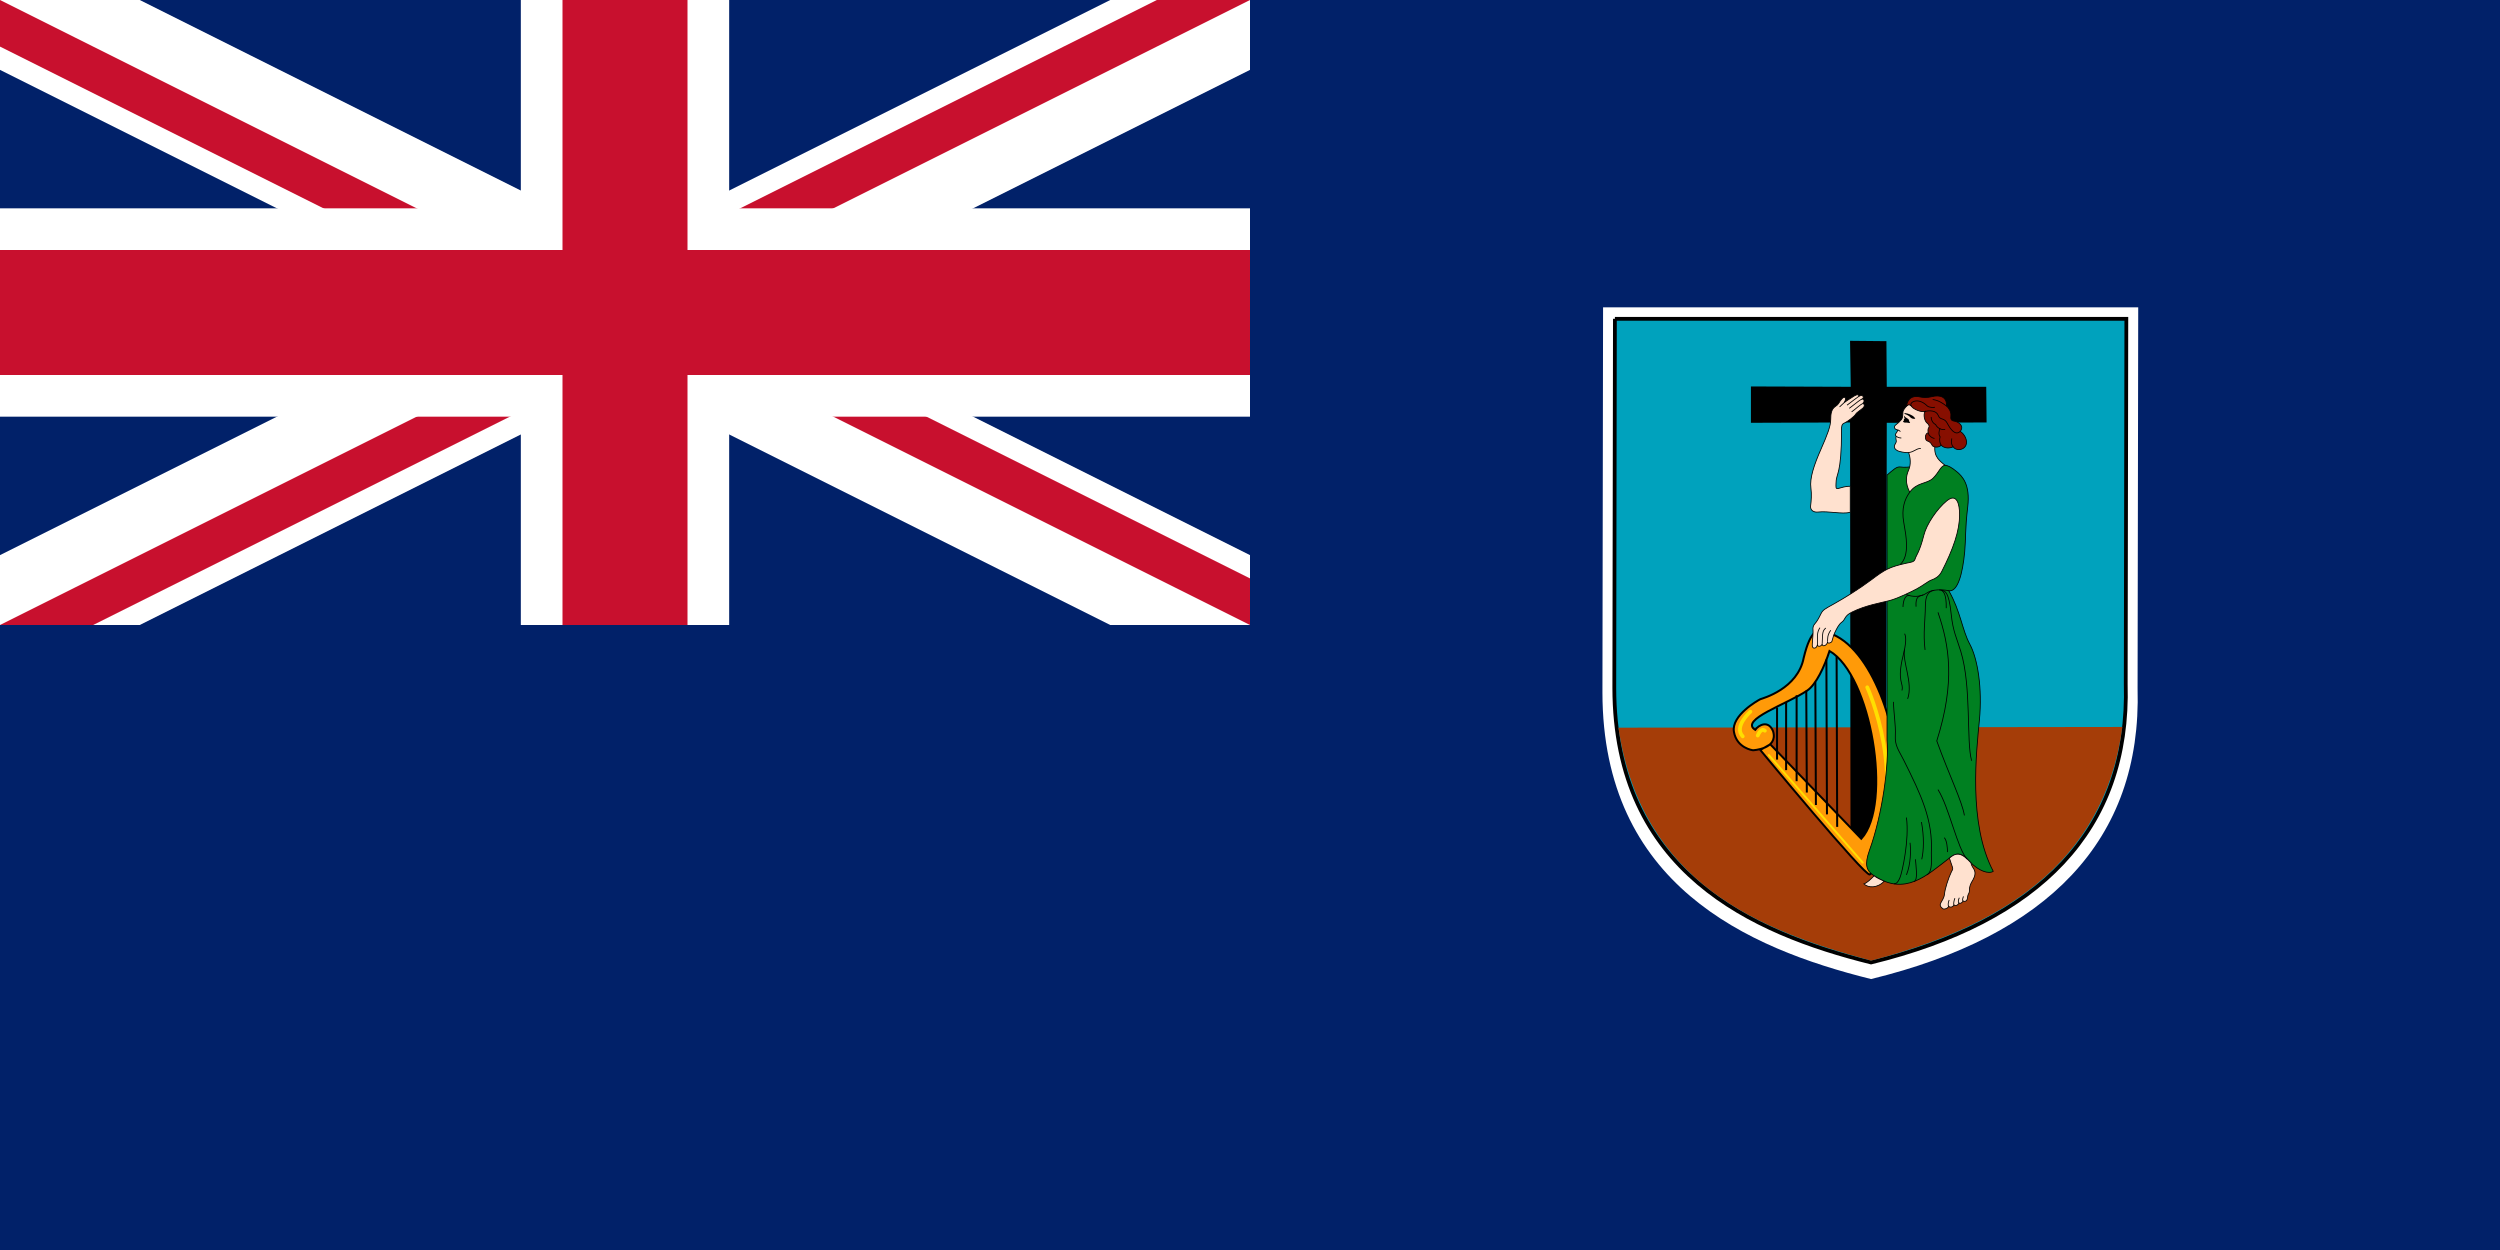
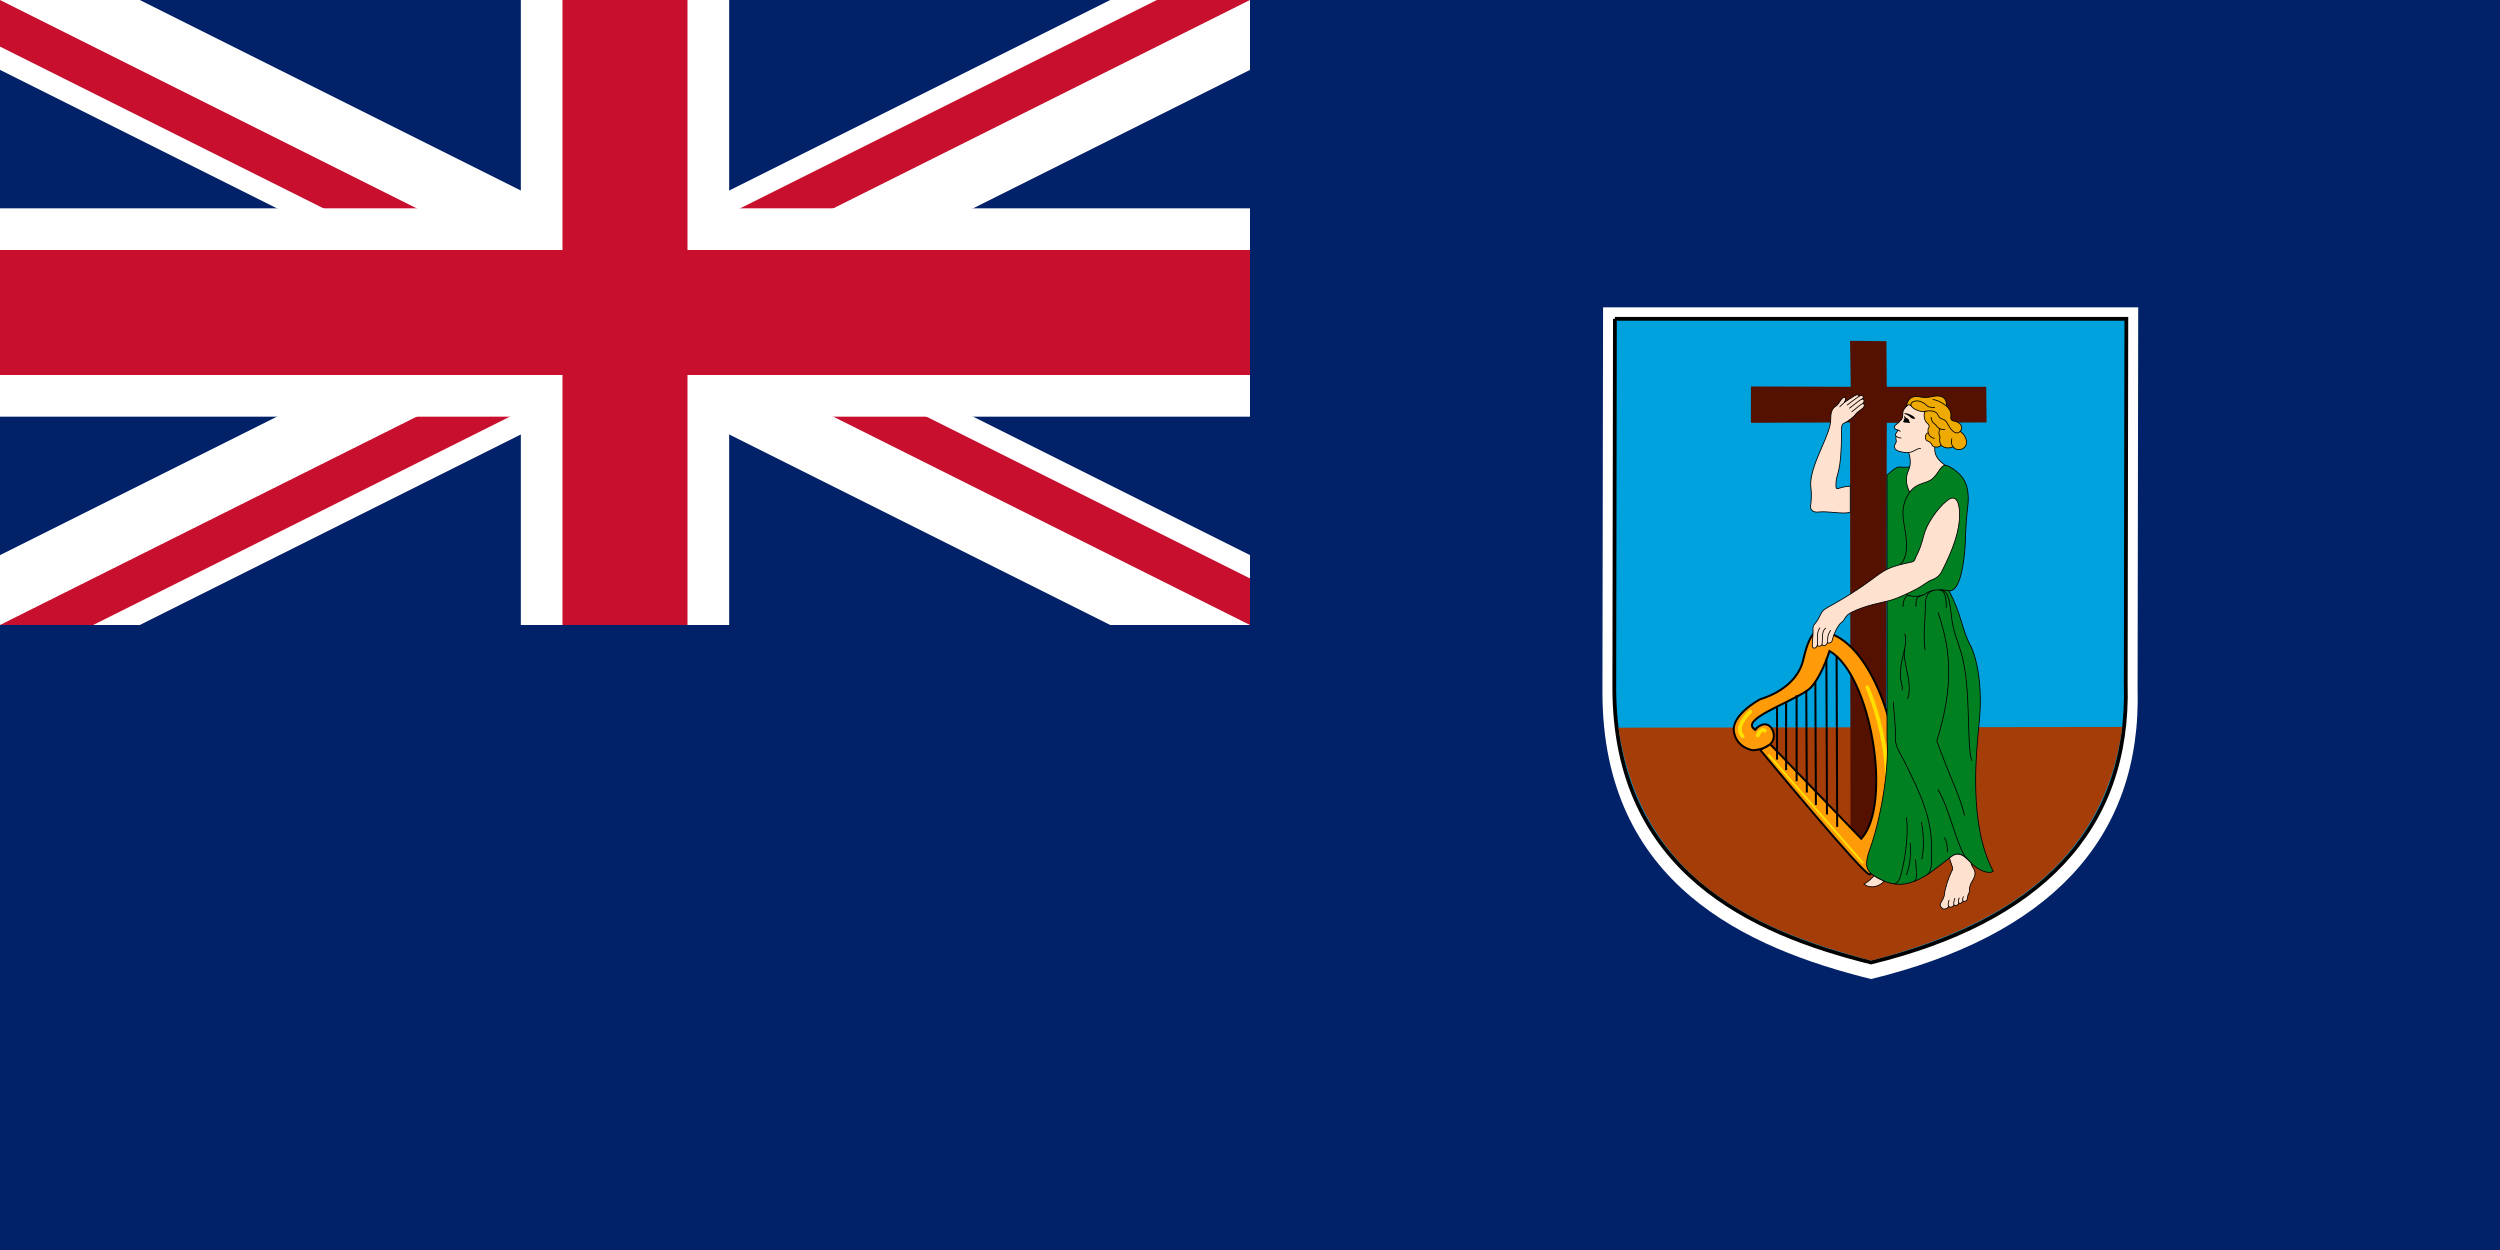
<svg xmlns="http://www.w3.org/2000/svg" width="1200" height="600">
  <clipPath id="a">
    <path d="M0 0v150h700v150H600zm600 0H300v350H0v-50z" />
  </clipPath>
  <path fill="#012169" d="M0 0h1200v600H0z" />
-   <path d="m0 0 600 300m0-300L0 300" stroke="#fff" stroke-width="60" />
-   <path d="m0 0 600 300m0-300L0 300" stroke="#c8102e" stroke-width="40" clip-path="url(#a)" />
-   <path d="M300 0v350M0 150h700" stroke="#fff" stroke-width="100" />
-   <path d="M300 0v350M0 150h700" stroke="#c8102e" stroke-width="60" />
-   <path d="M0 300h600V0h600v600H0z" fill="#012169" />
+   <path stroke="#fff" stroke-width="60" d="m0 0 600 300m0-300L0 300" />
+   <path stroke="#c8102e" stroke-width="40" d="m0 0 600 300m0-300L0 300" clip-path="url(#a)" />
+   <path stroke="#fff" stroke-width="100" d="M300 0v350M0 150h700" />
+   <path stroke="#c8102e" stroke-width="60" d="M300 0v350M0 150h700" />
+   <path fill="#012169" d="M0 300h600V0h600v600H0z" />
  <path fill="#fff" d="M769.466 147.526h256.879l-.306 182.787c2.137 73.48-43.662 119.076-127.931 139.634-59.834-14.86-128.837-45.596-128.939-137.549l.305-184.872z" />
-   <path fill="#00a2bd" stroke="#000" stroke-width="1.813" d="M775.152 153.036h245.493l-.291 175.155c2.041 70.41-41.728 114.102-122.261 133.802-57.188-14.237-123.132-43.692-123.23-131.805l.292-177.152z" />
+   <path fill="#00a2dd" stroke="#000" stroke-width="1.813" d="M775.152 153.036h245.493l-.291 175.155c2.041 70.41-41.728 114.102-122.261 133.802-57.188-14.237-123.132-43.692-123.23-131.805l.292-177.152z" />
  <path fill="#a53d08" d="M1018.74 348.938c-8.93 67.21-60.692 96.576-120.655 112.162-53.073-14.238-110.174-36.968-121.243-111.824l241.901-.338z" />
-   <path d="m888.365 185.664-.342-22.075 17.455.17.171 21.905h47.744l.17 17.113-47.914.17-.383 201.816-17.026.107-.217-202.093-47.583.171.01-17.455z" />
+   <path fill="#510" d="m888.365 185.664-.342-22.075 17.455.17.171 21.905h47.744l.17 17.113-47.914.17-.383 201.816-17.026.107-.217-202.093-47.583.171.01-17.455z" />
  <g fill="#ff9a08" stroke="#000" stroke-width=".968">
-     <path d="m849.714 357.267 43.703 45.338c15.112-16.61 4.63-78.696-15.247-90.13-2.382 7.351-6.434 16.166-10.74 19.008-9.475 6.457-32.692 14.006-24.932 18.84 1.77-2.45 6.399-4.765 8.577.681 2.587 8.577-9.666 9.122-9.666 9.122s-7.76-.954-9.122-8.85 11.559-15.105 12.662-15.656c1.089-.41 17.971-4.901 20.83-19.879 3.54-14.704 7.216-12.525 7.897-12.798 22.055 2.178 36.487 41.662 37.305 69.436.816 27.774-11.3 46.154-13.48 47.38-2.177 1.225-52.552-59.769-52.552-59.769l4.765-2.723z" fill-rule="evenodd" />
+     <path fill-rule="evenodd" d="m849.714 357.267 43.703 45.338c15.112-16.61 4.63-78.696-15.247-90.13-2.382 7.351-6.434 16.166-10.74 19.008-9.475 6.457-32.692 14.006-24.932 18.84 1.77-2.45 6.399-4.765 8.577.681 2.587 8.577-9.666 9.122-9.666 9.122s-7.76-.954-9.122-8.85 11.559-15.105 12.662-15.656c1.089-.41 17.971-4.901 20.83-19.879 3.54-14.704 7.216-12.525 7.897-12.798 22.055 2.178 36.487 41.662 37.305 69.436.816 27.774-11.3 46.154-13.48 47.38-2.177 1.225-52.552-59.769-52.552-59.769z" />
    <path d="m881.573 315.061.271 81.825M876.672 316.558l.271 74.338M871.362 327.314l.271 59.088M867.005 331.534l.273 48.879M862.376 333.713v41.253M857.338 336.981v32.675M852.982 339.568v25.05" />
-     <g fill="none" stroke="#ffdf00" stroke-width="1.813" stroke-linecap="round">
+     <g fill="none" stroke="#ffdf00" stroke-linecap="round" stroke-width="1.813">
      <path stroke-width=".968" d="m849.033 362.441 45.065 51.6" />
      <path d="M896.276 329.901s20.424 44.658 1.498 81.417M843.723 353.046s1.498-3.948 3.404-2.314M840.184 341.61s-8.169 7.215-3.676 11.845" />
    </g>
  </g>
  <g stroke="#000" stroke-width=".399">
-     <path fill="#008021" d="M905.779 228.044c3.025-2.595 4.595-4.181 6.468-3.892 1.874.288 4.425.143 6.298-.433 1.88-.578 11.177-1.73 15-.433 1.298.144 3.026.866 5.69 3.1 2.671 2.235 6.564 6.128 5.266 16.942-1.297 10.813-.873 15.439-1.443 21.483-1.006 10.67-3.373 19.456-7.64 18.744 5.767 10.093 6.343 18.744 10.09 25.665 3.753 6.921 6.057 21.051 4.614 36.335-1.437 15.284-5.475 49.6 6.633 72.67-2.02 1.441-6.918 0-11.247-4.615-4.323-4.614-6.222-4.462-9.804-1.73-10.956 8.363-21.216 18.442-36.33 8.363-3.462-2.307-4.557-5.074-2.02-12.112 6.343-17.59 9.425-41.725 8.425-53.06V228.044z" />
+     <path fill="#008021" d="M905.779 228.044c3.025-2.595 4.595-4.181 6.468-3.892 1.874.288 4.425.143 6.298-.433 1.88-.578 11.177-1.73 15-.433 1.298.144 3.026.866 5.69 3.1 2.671 2.235 6.564 6.128 5.266 16.942-1.297 10.813-.873 15.439-1.443 21.483-1.006 10.67-3.373 19.456-7.64 18.744 5.767 10.093 6.343 18.744 10.09 25.665 3.753 6.921 6.057 21.051 4.614 36.335-1.437 15.284-5.475 49.6 6.633 72.67-2.02 1.441-6.918 0-11.247-4.615-4.323-4.614-6.222-4.462-9.804-1.73-10.956 8.363-21.216 18.442-36.33 8.363-3.462-2.307-4.557-5.074-2.02-12.112 6.343-17.59 9.425-41.725 8.425-53.06z" />
    <g fill="#ffe1cf">
-       <path d="M916.171 217.23c.791 2.451 1.222 5.623-.076 8.506-1.297 2.884-1.582 6.345.576 10.526 3.462-4.902 8.367-3.893 11.247-6.776 2.886-2.884 3.462-5.624 5.627-6.2-2.165-1.875-5.481-3.893-4.76-9.373.722-5.479 8.361-9.948 1.443-18.311-4.468-5.399-10.962-3.893-13.772-1.802-1.323.982-2.45 2.378-2.88 3.316-.437.937.108 3.07-.943 4.326a14.172 14.172 0 0 1-2.595 2.45c-.646.47-1.05 1.152-.36 1.947.278.318.784.386 1.341.579-.323.648-.69 1.295-1.05 1.764-.342.44-.197.86.215 1.218-.545 1.73.506 1.918-.216 3.216-.626 1.122-1.474 2.45.867 3.749.646.36 3.716 1.072 5.336.865zM888.126 245.923c-4.038 1.01-10.525-.72-15.43-.144-2.165.255-3.893-.865-3.602-3.028.285-2.163.576-5.479.14-8.507-.672-4.718 1.588-11.246 4.759-18.456 3.17-7.209 4.76-11.246 4.76-14.634 0-2.235.215-4.759 2.234-6.056 1.493-.959 1.778-1.89 2.31-2.667 1.221-1.803 2.373-2.235 2.519-1.153.088.643-.146 1.225-.722 2.09 1.298-1.082 3.5-2.344 4-2.704.507-.36 3.07-2.162 3.21-.468 1.012-.505 1.696-.47 1.949.071.272.585.107.83-.4 1.262.722-.144 1.552 1.118.109 2.235.76-.252 1.512 1.01.183 2.163-1.38 1.19-2.956 2.019-3.462 2.956-.506.937-3.93 3.569-5.298 4.145-1.373.577-1.443 1.368-1.443 3.388 0 22.205-2.664 20.4-2.664 25.738 0 1.441-.291 2.739 1.152 2.306 1.443-.432 3.531-1.081 5.696-1.081v12.544zM888.987 293.792c6.52-3.258 13.988-4.47 17.88-5.479 3.893-1.01 10.095-4.036 13.12-5.622 3.032-1.587 5.482-3.75 7.21-4.327 1.734-.576 3.67-1.77 4.76-3.892 5.62-10.958 8.651-19.752 8.651-27.395 0-5.047-1.297-10.67-6.202-6.633-4.608 3.795-9.627 11.11-10.956 16.437-2.02 8.074-3.747 9.805-4.184 11.39-.43 1.587-2.063 1.585-4.038 2.02-8.506 1.874-10.525 3.17-16.867 7.93-6.342 4.757-13.266 8.94-17.88 11.534-4.614 2.596-5.475 2.884-6.488 4.974-1.006 2.09-1.943 3.677-2.81 4.615-.867.937-1.114 2.032-.937 3.172.146.937-.291 5.262-.36 6.704-.077 1.442.284 1.803.866 1.874.576.073 1.368-.216 1.659-1.946-.291 1.73 2.088 1.153 2.234-.144-.076 1.874 2.45.793 2.595-.937 0 1.225 1.911.378 2.089-.217.43-1.441.79-3.027 1.367-4.18.842-1.675 1.74-3.843 3.392-5.048 1.874-1.37 1.007-2.883 4.899-4.83zM935.703 411.88c.437 1.586 1.228 3.389 1.513 4.47.29 1.081-.216 1.419-.5 2.019-1.513 3.172-3.14 8.228-3.393 10.958-.139 1.586-1.221 3.1-1.728 4.037-.557 1.034-.341 1.831.937 2.811.614.469 2.595-.144 2.81-1.153.722.72 2.02.433 2.595-.65.652.65 1.734.217 2.456-.864.646.433 1.582-.433 1.943-1.01 1.013.505 2.095-.107 2.127-2.09.006-.398.253-1.081.544-1.55.285-.469.392-1.37.36-2.163-.037-.793.47-2.379 1.153-3.496.683-1.118 1.873-3.1 1.367-4.975-.469-1.746-1.222-1.586-1.874-4.109-1.582-1.658-3.747-3.965-5.98-4.11-2.235-.143-3.533 1.37-4.33 1.875zM894.683 424.28c2.019 2.018 6.563 2.09 9.734-1.298-1.152-.505-3.677-1.658-4.829-2.595-1.588 1.586-3.392 3.388-4.905 3.893z" />
+       <path d="M916.171 217.23c.791 2.451 1.222 5.623-.076 8.506-1.297 2.884-1.582 6.345.576 10.526 3.462-4.902 8.367-3.893 11.247-6.776 2.886-2.884 3.462-5.624 5.627-6.2-2.165-1.875-5.481-3.893-4.76-9.373s8.361-9.948 1.443-18.311c-4.468-5.399-10.962-3.893-13.772-1.802-1.323.982-2.45 2.378-2.88 3.316-.437.937.108 3.07-.943 4.326a14.2 14.2 0 0 1-2.595 2.45c-.646.47-1.05 1.152-.36 1.947.278.318.784.386 1.341.579-.323.648-.69 1.295-1.05 1.764-.342.44-.197.86.215 1.218-.545 1.73.506 1.918-.216 3.216-.626 1.122-1.474 2.45.867 3.749.646.36 3.716 1.072 5.336.865zM888.126 245.923c-4.038 1.01-10.525-.72-15.43-.144-2.165.255-3.893-.865-3.602-3.028.285-2.163.576-5.479.14-8.507-.672-4.718 1.588-11.246 4.759-18.456 3.17-7.209 4.76-11.246 4.76-14.634 0-2.235.215-4.759 2.234-6.056 1.493-.959 1.778-1.89 2.31-2.667 1.221-1.803 2.373-2.235 2.519-1.153.088.643-.146 1.225-.722 2.09 1.298-1.082 3.5-2.344 4-2.704.507-.36 3.07-2.162 3.21-.468 1.012-.505 1.696-.47 1.949.071.272.585.107.83-.4 1.262.722-.144 1.552 1.118.109 2.235.76-.252 1.512 1.01.183 2.163-1.38 1.19-2.956 2.019-3.462 2.956s-3.93 3.569-5.298 4.145c-1.373.577-1.443 1.368-1.443 3.388 0 22.205-2.664 20.4-2.664 25.738 0 1.441-.291 2.739 1.152 2.306s3.531-1.081 5.696-1.081zM888.987 293.792c6.52-3.258 13.988-4.47 17.88-5.479 3.893-1.01 10.095-4.036 13.12-5.622 3.032-1.587 5.482-3.75 7.21-4.327 1.734-.576 3.67-1.77 4.76-3.892 5.62-10.958 8.651-19.752 8.651-27.395 0-5.047-1.297-10.67-6.202-6.633-4.608 3.795-9.627 11.11-10.956 16.437-2.02 8.074-3.747 9.805-4.184 11.39-.43 1.587-2.063 1.585-4.038 2.02-8.506 1.874-10.525 3.17-16.867 7.93-6.342 4.757-13.266 8.94-17.88 11.534-4.614 2.596-5.475 2.884-6.488 4.974-1.006 2.09-1.943 3.677-2.81 4.615-.867.937-1.114 2.032-.937 3.172.146.937-.291 5.262-.36 6.704-.077 1.442.284 1.803.866 1.874.576.073 1.368-.216 1.659-1.946-.291 1.73 2.088 1.153 2.234-.144-.076 1.874 2.45.793 2.595-.937 0 1.225 1.911.378 2.089-.217.43-1.441.79-3.027 1.367-4.18.842-1.675 1.74-3.843 3.392-5.048 1.874-1.37 1.007-2.883 4.899-4.83zM935.703 411.88c.437 1.586 1.228 3.389 1.513 4.47.29 1.081-.216 1.419-.5 2.019-1.513 3.172-3.14 8.228-3.393 10.958-.139 1.586-1.221 3.1-1.728 4.037-.557 1.034-.341 1.831.937 2.811.614.469 2.595-.144 2.81-1.153.722.72 2.02.433 2.595-.65.652.65 1.734.217 2.456-.864.646.433 1.582-.433 1.943-1.01 1.013.505 2.095-.107 2.127-2.09.006-.398.253-1.081.544-1.55.285-.469.392-1.37.36-2.163-.037-.793.47-2.379 1.153-3.496.683-1.118 1.873-3.1 1.367-4.975-.469-1.746-1.222-1.586-1.874-4.109-1.582-1.658-3.747-3.965-5.98-4.11-2.235-.143-3.533 1.37-4.33 1.875zM894.683 424.28c2.019 2.018 6.563 2.09 9.734-1.298-1.152-.505-3.677-1.658-4.829-2.595-1.588 1.586-3.392 3.388-4.905 3.893z" />
    </g>
-     <path fill="#870f00" d="M915.089 195.026c.791-5.118 4.418-4.998 6.703-4.47.936.217 3.247.433 5.405-.144 4.278-1.14 7.5.36 7.07 4.47 1.152.865 2.373 2.883 2.158 4.614-.215 1.73.145 2.451 1.734 2.667 1.582.217 4.975 2.163 2.734 4.902 2.165 1.299 3.823 4.614 2.671 6.85-1.152 2.234-4.614 2.595-6.057.576-1.582.72-4.183.865-5.766-.792-1.082 1.296-3.823 1.153-4.329 0-.5-1.154-1.354-1.771-2.373-2.092-1.159-.36-1.228-3.532.5-3.893-.216-.937-.14-2.018.29-2.523s.07-1.441-.936-2.235c-1.013-.793-1.873-3.821-.867-5.479-1.728.577-5.55-1.081-6.342-2.235-.797-1.153-1.873-1.225-2.595-.216z" />
+     <path fill="#ea0" d="M915.089 195.026c.791-5.118 4.418-4.998 6.703-4.47.936.217 3.247.433 5.405-.144 4.278-1.14 7.5.36 7.07 4.47 1.152.865 2.373 2.883 2.158 4.614s.145 2.451 1.734 2.667c1.582.217 4.975 2.163 2.734 4.902 2.165 1.299 3.823 4.614 2.671 6.85-1.152 2.234-4.614 2.595-6.057.576-1.582.72-4.183.865-5.766-.792-1.082 1.296-3.823 1.153-4.329 0-.5-1.154-1.354-1.771-2.373-2.092-1.159-.36-1.228-3.532.5-3.893-.216-.937-.14-2.018.29-2.523s.07-1.441-.936-2.235c-1.013-.793-1.873-3.821-.867-5.479-1.728.577-5.55-1.081-6.342-2.235-.797-1.153-1.873-1.225-2.595-.216z" />
    <g fill="none">
-       <path d="M916.171 217.23c2.81-.36 3.747-2.09 5.836-1.947M910.184 209.401c.184.162.418.294.684.44.57.308 1.19.344 1.765.415M911.019 206.418c.392.135.81.333 1.184.719M917.538 195.026c-1.658-1.586 2.81-4.83 7.5-.216.874.86 3.095.865 3.747.648M924.026 197.477c2.165-.505 5.405-.505 6.342 1.946.943 2.452 2.816.865 4.33 3.75 1.512 2.883 3.892 6.127 6.195 3.892M931.741 213.698c-.652-.865-.937-2.74-.506-4.038-.867-1.009-.507-3.1 0-4.109M925.539 207.714c.076.865 1.228 2.451 3.032 2.74M937.507 214.491c-1.006-1.298-.867-2.45-.646-4.037" />
-       <path d="M926.982 200.145c-.07 1.297.722 3.028 2.089 3.604.29.72 1.734 2.74 4.614 2.452M934.267 194.882c-1.582-1.228-3.728-2.74-6.563-3.115M916.671 236.262c-2.45 3.317-4.038 7.93-2.88 14.419 1.152 6.488 3.026 16.004-1.734 20.33M935.418 283.555c-3.317-.72-8.076-.72-10.671 1.154s-6.924 2.018-9.804.576" />
-       <path d="M928.425 283.339c-2.886.504-4.253 2.523-4.253 7.858 0 5.335-1.152 13.12-.146 20.762M923.159 285.574c-1.873.504-3.817.576-3.456 5.623M913.431 291.341c.07-3.1 1.152-5.984 3.171-5.48M934.191 291.918c.146-6.849-1.367-8.795-3.386-8.723 2.74.072 4.608.407 5.766 11.607.867 8.362 2.614 11.323 4.614 17.88 5.19 17.013 2.595 43.254 5.19 52.482M930.228 293.936c5.475 15.861 8.36 33.451-.576 61.711 6.05 16.726 12.108 28.837 13.26 35.759M912.924 331.424c1.006-3.604-2.595-4.037.576-16.725 1.373-5.496 1.589-8.795.721-10.526" />
-       <path d="M914.222 311.672c-1.298 5.624 4.184 16.149 1.443 23.79M908.886 336.904c0 4.902 1.152 11.246.867 16.149-.291 4.902 1.709 7.174 4.038 11.823 8.361 16.726 14.051 28.659 13.26 44.41-.14 2.883.867 8.939-2.158 10.668M909.101 424.208c.867.072 1.804-.36 2.886-2.956s4.545-18.167 3.101-28.837M916.817 404.527c.43 3.316.43 10.093-1.728 15.428" />
-       <path d="M922.298 394.578c1.297 7.065 1.152 13.41.146 17.879M919.412 412.456c.146 2.884 1.443 10.093-.722 10.67M930.228 379.006c5.33 8.363 9.513 28.982 13.981 33.306M934.842 408.996c-.146-2.307-.291-5.479-1.589-6.921M877.24 308.067c.07-1.587-.215-3.1 1.513-5.551M874.645 309.004c.215-5.551.14-6.056 1.728-7.57M872.411 309.148c.07-3.965-.437-5.335 1.152-7.858M892.304 190.196c-.614.396-4.215 3.135-5.728 4.29M893.854 191.529c-.684.108-2.665 1.73-6.196 4.47M893.962 193.764c-1.114.504-3.24 2.56-5.19 3.93M885.095 193.368c-.538.396-1.582 1.55-2.089 1.946M935.343 435.022c-.323-.36-.323-1.623.253-3.028M937.937 434.373c-.392-.396 0-2.127.399-3.244M940.393 433.508c-.468-.216-.614-1.226.07-2.596M942.336 432.498c-.323-.108-.468-.649.108-2.234" />
+       <path d="M916.171 217.23c2.81-.36 3.747-2.09 5.836-1.947M910.184 209.401c.184.162.418.294.684.44.57.308 1.19.344 1.765.415M911.019 206.418c.392.135.81.333 1.184.719M917.538 195.026c-1.658-1.586 2.81-4.83 7.5-.216.874.86 3.095.865 3.747.648M924.026 197.477c2.165-.505 5.405-.505 6.342 1.946.943 2.452 2.816.865 4.33 3.75 1.512 2.883 3.892 6.127 6.195 3.892M931.741 213.698c-.652-.865-.937-2.74-.506-4.038-.867-1.009-.507-3.1 0-4.109M925.539 207.714c.076.865 1.228 2.451 3.032 2.74M937.507 214.491c-1.006-1.297-.867-2.45-.646-4.037" />
+       <path d="M926.982 200.145c-.07 1.297.722 3.028 2.089 3.605.29.72 1.734 2.739 4.614 2.45M934.267 194.882c-1.582-1.228-3.728-2.74-6.563-3.115M916.671 236.262c-2.45 3.317-4.038 7.93-2.88 14.419 1.152 6.488 3.026 16.004-1.734 20.33M935.418 283.555c-3.317-.72-8.076-.72-10.671 1.154s-6.924 2.018-9.804.576" />
+       <path d="M928.425 283.339c-2.886.504-4.253 2.523-4.253 7.858s-1.152 13.12-.146 20.762M923.159 285.574c-1.873.504-3.817.576-3.456 5.623M913.431 291.341c.07-3.1 1.152-5.984 3.171-5.48M934.191 291.918c.146-6.849-1.367-8.795-3.386-8.723 2.74.072 4.608.407 5.766 11.607.867 8.362 2.614 11.323 4.614 17.88 5.19 17.013 2.595 43.254 5.19 52.482M930.228 293.936c5.475 15.861 8.36 33.451-.576 61.711 6.05 16.726 12.108 28.837 13.26 35.759M912.924 331.424c1.006-3.604-2.595-4.037.576-16.725 1.373-5.496 1.589-8.795.721-10.526" />
+       <path d="M914.222 311.672c-1.297 5.624 4.184 16.149 1.443 23.79M908.886 336.904c0 4.902 1.152 11.246.867 16.149-.291 4.902 1.709 7.174 4.038 11.823 8.361 16.726 14.051 28.659 13.26 44.41-.14 2.883.867 8.939-2.158 10.668M909.101 424.208c.867.072 1.804-.36 2.886-2.956s4.545-18.167 3.101-28.837M916.817 404.527c.43 3.316.43 10.093-1.728 15.428" />
+       <path d="M922.298 394.578c1.297 7.065 1.152 13.41.146 17.879M919.412 412.456c.146 2.884 1.443 10.093-.722 10.67M930.228 379.006c5.33 8.363 9.513 28.982 13.981 33.306M934.842 408.996c-.146-2.307-.291-5.479-1.589-6.921M877.24 308.067c.07-1.587-.215-3.1 1.513-5.551M874.645 309.004c.215-5.551.14-6.056 1.728-7.57M872.411 309.148c.07-3.965-.437-5.335 1.152-7.858M892.304 190.196c-.614.396-4.215 3.136-5.728 4.29M893.854 191.529c-.684.108-2.665 1.73-6.196 4.47M893.962 193.764c-1.114.504-3.24 2.56-5.19 3.93M885.095 193.368c-.538.396-1.582 1.55-2.089 1.946M935.343 435.022c-.323-.36-.323-1.623.253-3.028M937.937 434.373c-.392-.396 0-2.127.399-3.244M940.393 433.508c-.468-.216-.614-1.226.07-2.596M942.336 432.498c-.323-.108-.468-.649.108-2.234" />
    </g>
    <g stroke="none">
-       <path d="M913.969 199.567c1.044 1.37 2.127 1.225 2.317 2.108.19.884.329.946.531 1.209.203.26-.494.208-.835.067-.336-.14-1.184-.126-1.703-.119-.513.008-1.126-.599-.74-.67.38-.07.329-.19.272-.46-.057-.268.215-.693.373-.77.165-.078.05-.064-.095-.424-.152-.36-.341-1.236-.12-.941zM914.602 198.313c1.17.137 3.19.77 4.285 1.982.86.953.158.7-.279.736-.436.036-1.29-.273-1.721-.815-.424-.541-1.696-1.227-2.374-1.406-.411-.106-.797-.601.089-.497z" />
+       <path d="M913.969 199.567c1.044 1.37 2.127 1.225 2.317 2.108.19.884.329.946.531 1.209.203.26-.494.208-.835.067-.336-.14-1.184-.126-1.703-.119-.513.008-1.126-.599-.74-.67.38-.07.329-.19.272-.46-.057-.268.215-.693.373-.77.165-.078.05-.064-.095-.424-.152-.36-.341-1.236-.12-.941M914.602 198.313c1.17.137 3.19.77 4.285 1.982.86.953.158.7-.279.736-.436.036-1.29-.273-1.721-.815-.424-.541-1.696-1.227-2.374-1.406-.411-.106-.797-.601.089-.497" />
    </g>
  </g>
</svg>
